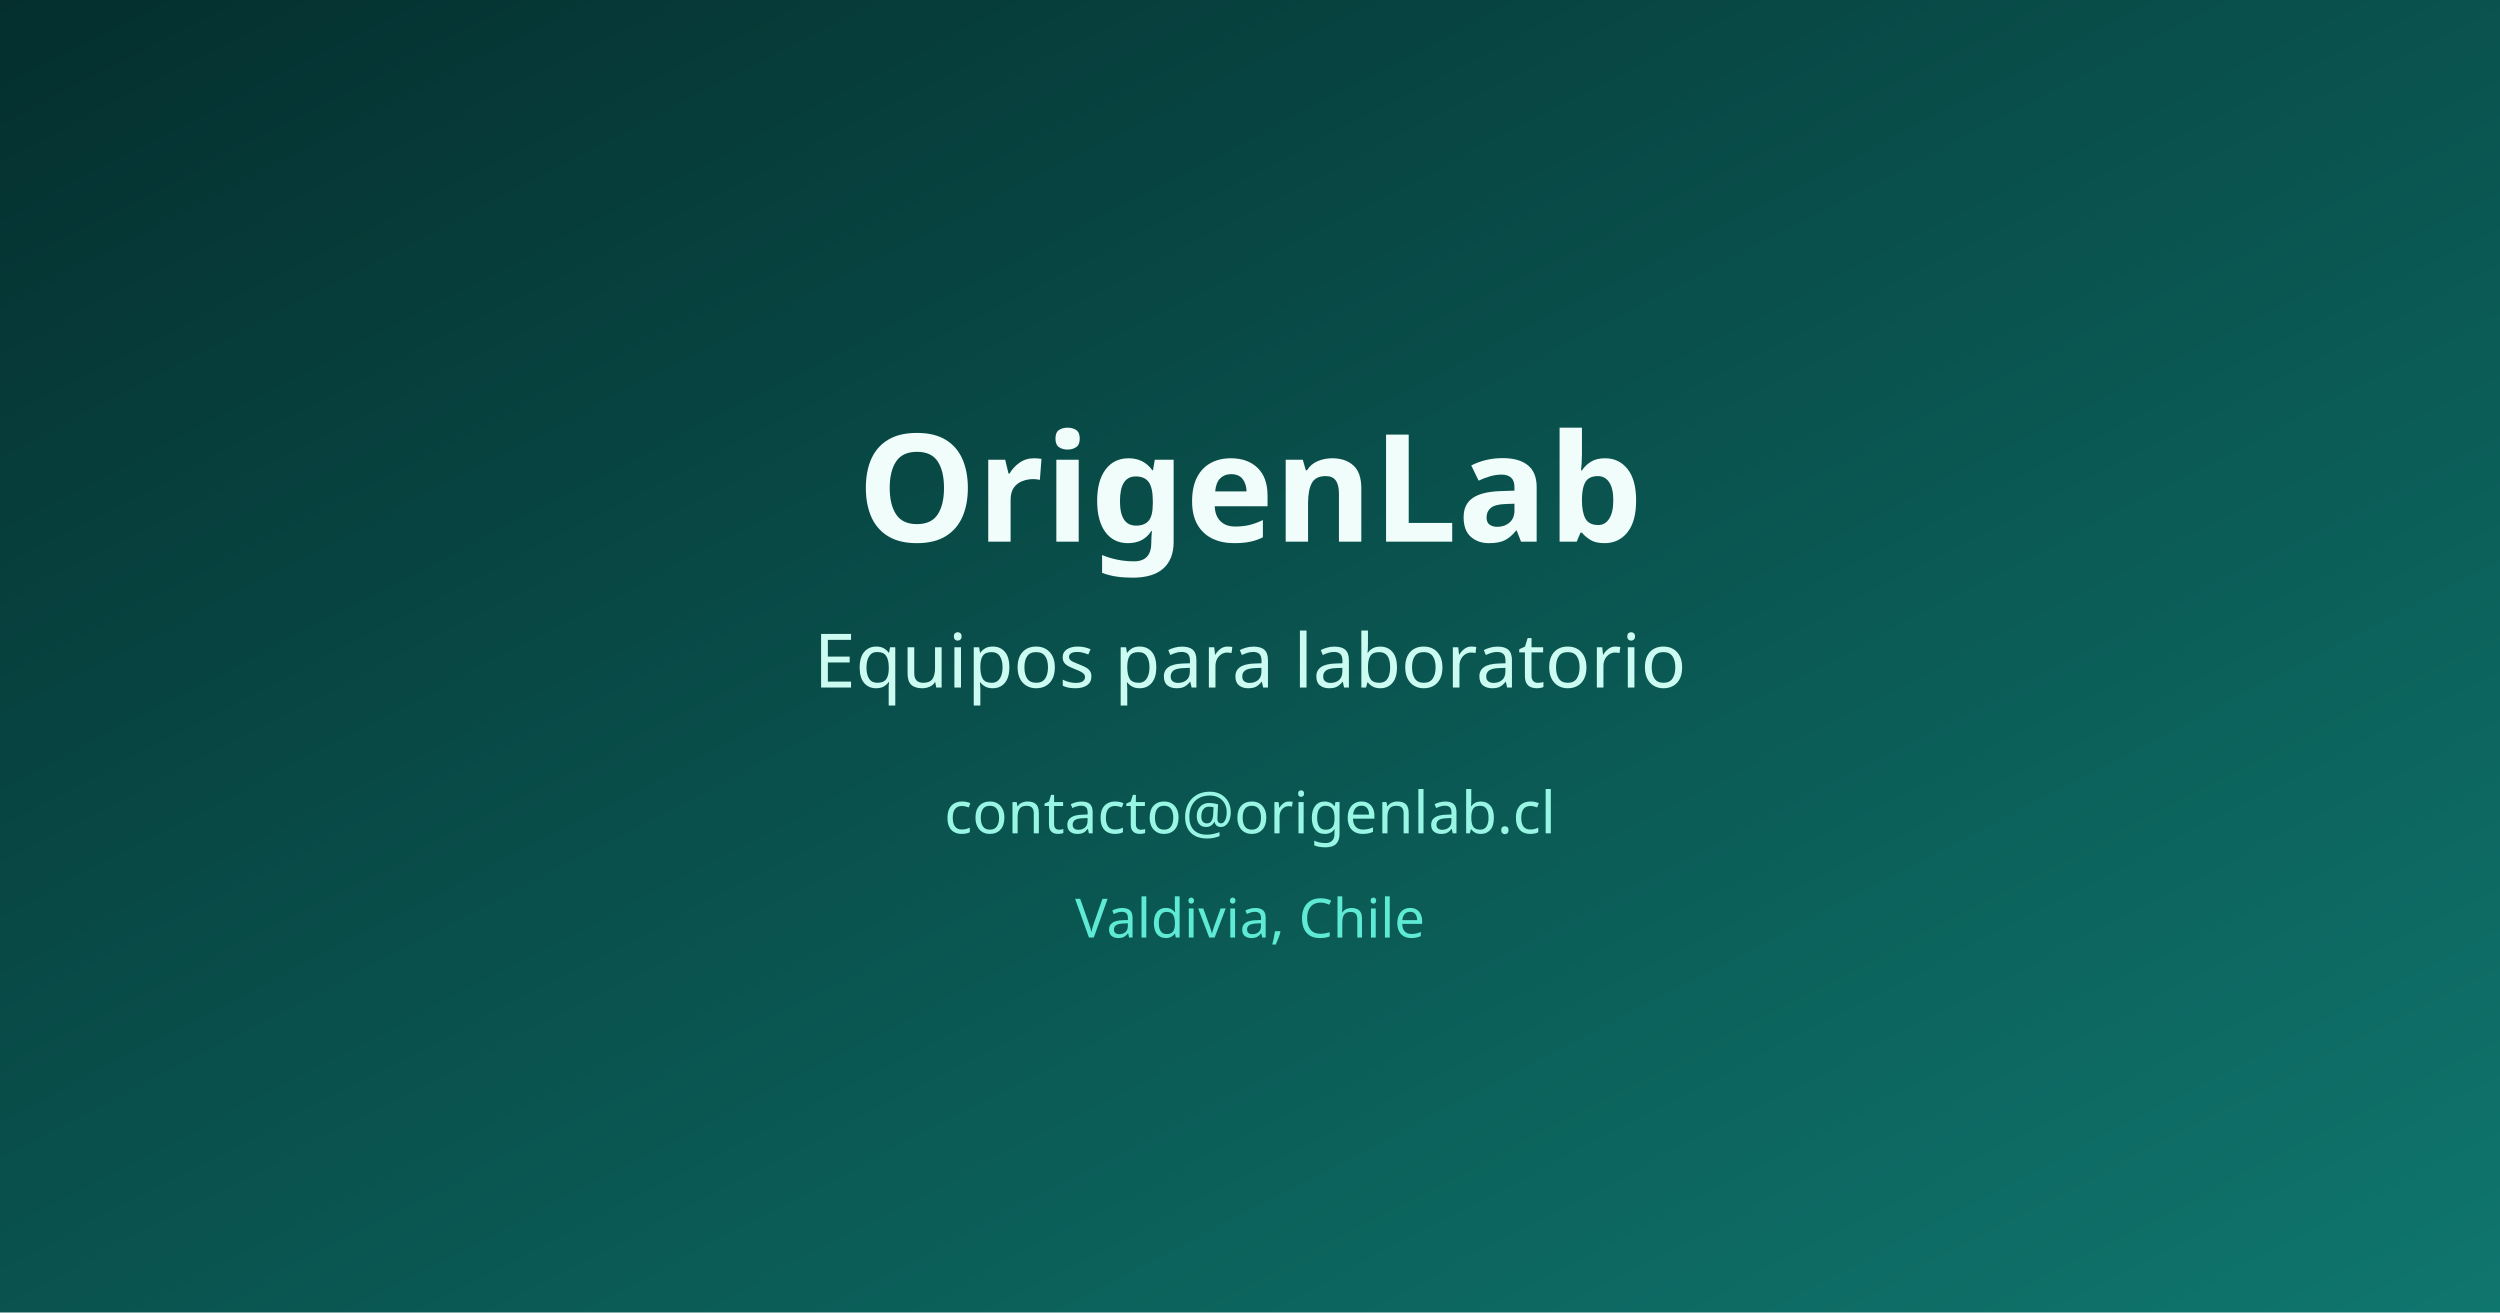
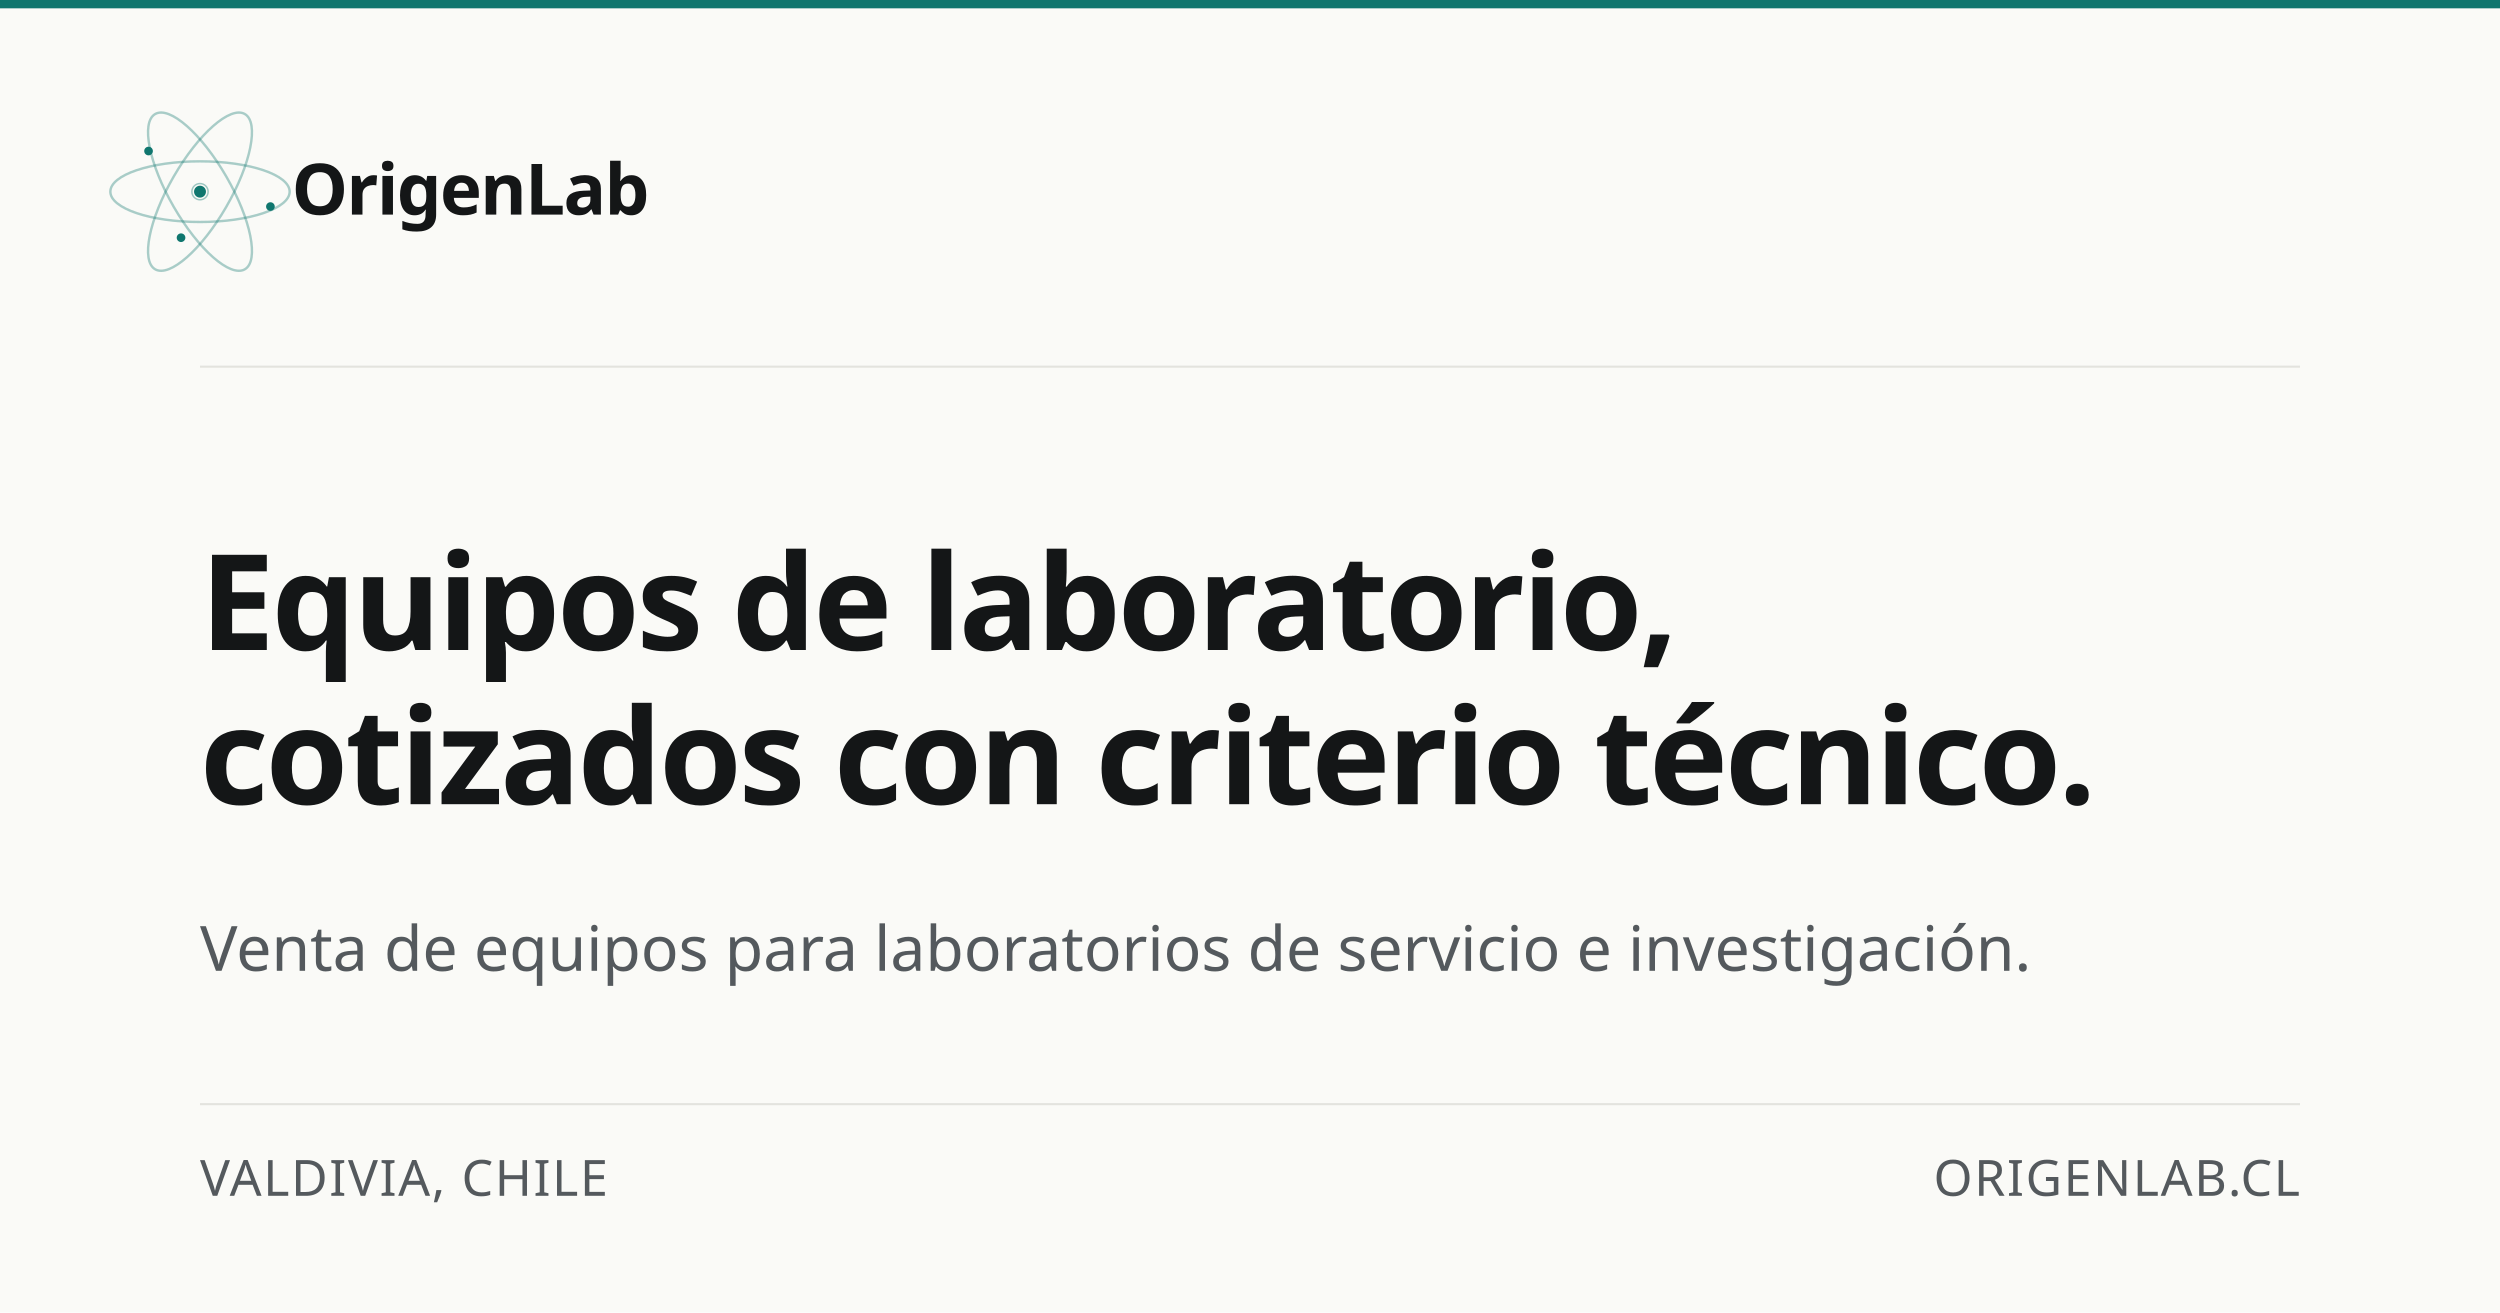
- <svg xmlns="http://www.w3.org/2000/svg" width="1200" height="630" viewBox="0 0 1200 630" role="img" aria-labelledby="title desc">
+ <svg xmlns="http://www.w3.org/2000/svg" width="1200" height="630" viewBox="0 0 1200 630">
  <defs>
-     <linearGradient id="bg" x1="0%" y1="0%" x2="100%" y2="100%">
-       <stop offset="0%" style="stop-color:#042f2e" />
-       <stop offset="100%" style="stop-color:#0f766e" />
-     </linearGradient>
+     <style>
+       @font-face { font-family: 'PJS'; src: url('file:///home/rafael/dev/origenlab-web-v2/apps/web/public/fonts/plus-jakarta-sans-latin-wght-normal.woff2') format('woff2-variations'); font-weight: 200 800; }
+       @font-face { font-family: 'IPM'; src: url('file:///home/rafael/dev/origenlab-web-v2/apps/web/public/fonts/ibm-plex-mono-latin-400-normal.woff2') format('woff2'); font-weight: 400; }
+     </style>
  </defs>
-   <rect width="1200" height="630" fill="url(#bg)" />
-   <text x="600" y="260" text-anchor="middle" fill="#f0fdfa" font-family="system-ui, sans-serif" font-size="72" font-weight="700">OrigenLab</text>
-   <text x="600" y="330" text-anchor="middle" fill="#ccfbf1" font-family="system-ui, sans-serif" font-size="36" font-weight="500">Equipos para laboratorio</text>
-   <text x="600" y="400" text-anchor="middle" fill="#99f6e4" font-family="system-ui, sans-serif" font-size="28">contacto@origenlab.cl</text>
-   <text x="600" y="450" text-anchor="middle" fill="#5eead4" font-family="system-ui, sans-serif" font-size="26">Valdivia, Chile</text>
+   <rect width="1200" height="630" fill="#FAFAF7" />
+   <rect x="0" y="0" width="1200" height="4" fill="#0F766E" />
+   <g transform="translate(96 92)">
+     <ellipse cx="0" cy="0" rx="43.03" ry="14.56" transform="rotate(0)" fill="none" stroke="#0F766E" stroke-width="1.17" opacity="0.35" />
+     <ellipse cx="0" cy="0" rx="43.03" ry="14.56" transform="rotate(60)" fill="none" stroke="#0F766E" stroke-width="1.17" opacity="0.35" />
+     <ellipse cx="0" cy="0" rx="43.03" ry="14.56" transform="rotate(-60)" fill="none" stroke="#0F766E" stroke-width="1.17" opacity="0.35" />
+     <circle cx="0" cy="0" r="3.9" fill="none" stroke="#0F766E" stroke-width="0.715" opacity="0.4" />
+     <circle cx="0" cy="0" r="2.86" fill="#0F766E" />
+     <circle cx="33.8" cy="7.15" r="2.08" fill="#0F766E" />
+     <circle cx="-24.7" cy="-19.5" r="2.08" fill="#0F766E" />
+     <circle cx="-9.1" cy="22.1" r="2.08" fill="#0F766E" />
+   </g>
+   <text x="140" y="103" font-family="PJS" font-size="34" font-weight="700" fill="#141617" letter-spacing="-0.8">OrigenLab</text>
+   <line x1="96" y1="176" x2="1104" y2="176" stroke="#E3E3DE" stroke-width="1" />
+   <text x="96" y="312" font-family="PJS" font-size="64" font-weight="600" fill="#141617" letter-spacing="-1.4">Equipos de laboratorio,</text>
+   <text x="96" y="386" font-family="PJS" font-size="64" font-weight="600" fill="#141617" letter-spacing="-1.4">cotizados con criterio técnico.</text>
+   <text x="96" y="466" font-family="PJS" font-size="30" font-weight="400" fill="#54595D">Venta de equipos para laboratorios de servicio e investigación.</text>
+   <line x1="96" y1="530" x2="1104" y2="530" stroke="#E3E3DE" stroke-width="1" />
+   <text x="96" y="574" font-family="IPM" font-size="24" fill="#54595D" letter-spacing="0.8">VALDIVIA, CHILE</text>
+   <text x="1104" y="574" text-anchor="end" font-family="IPM" font-size="24" fill="#54595D" letter-spacing="0.8">ORIGENLAB.CL</text>
</svg>
